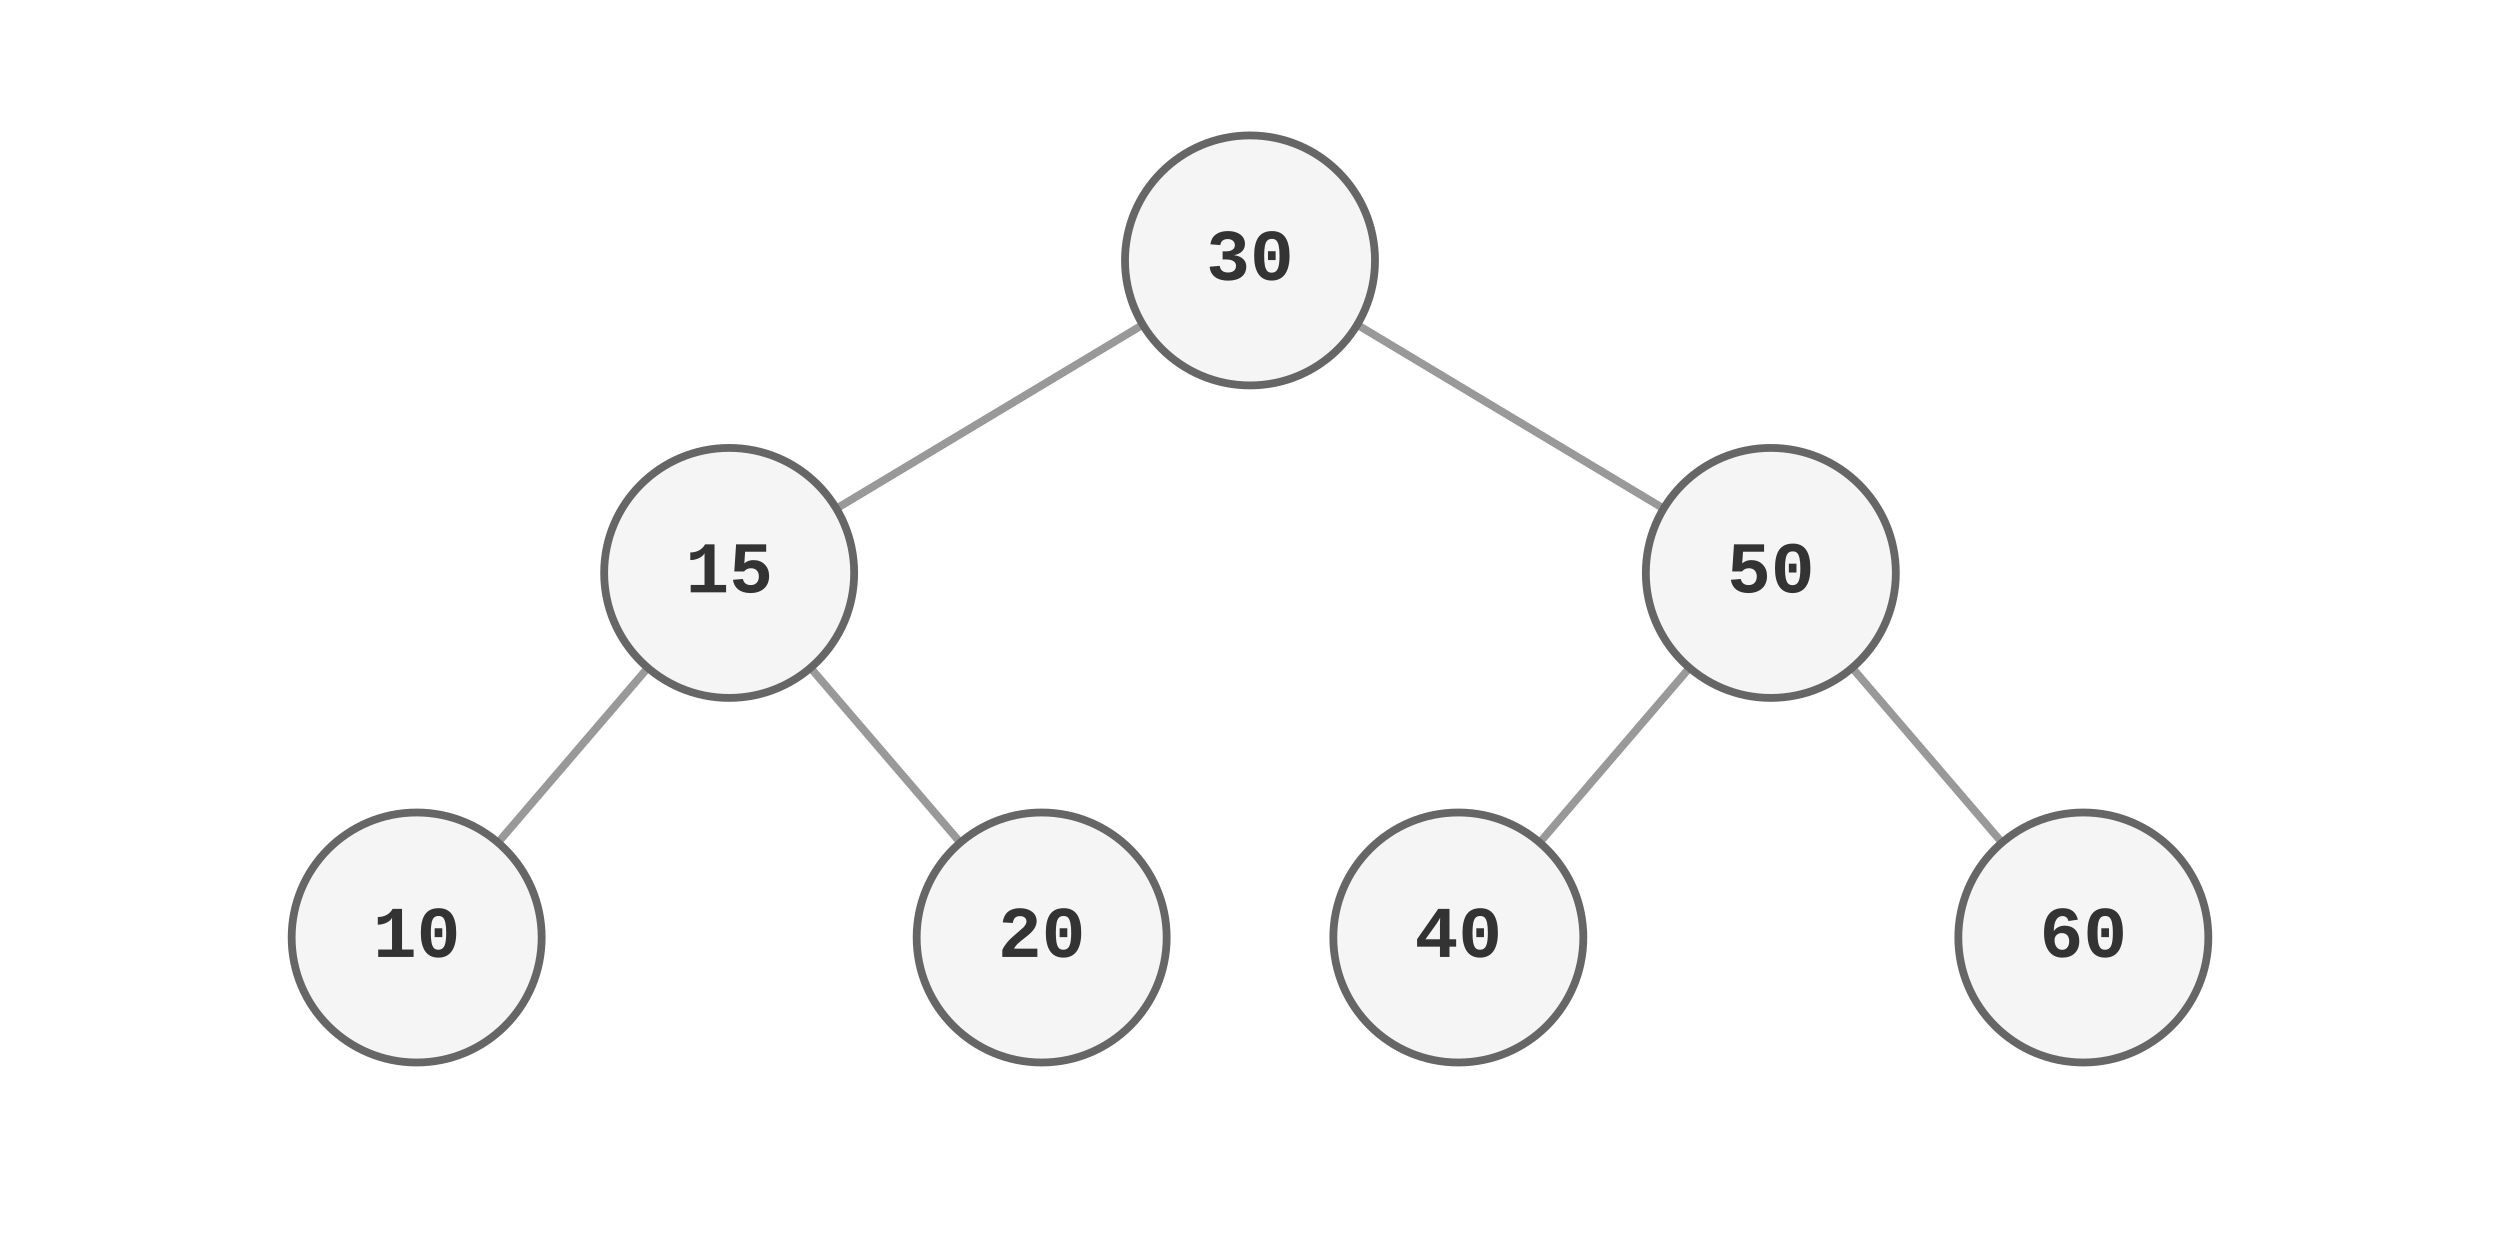
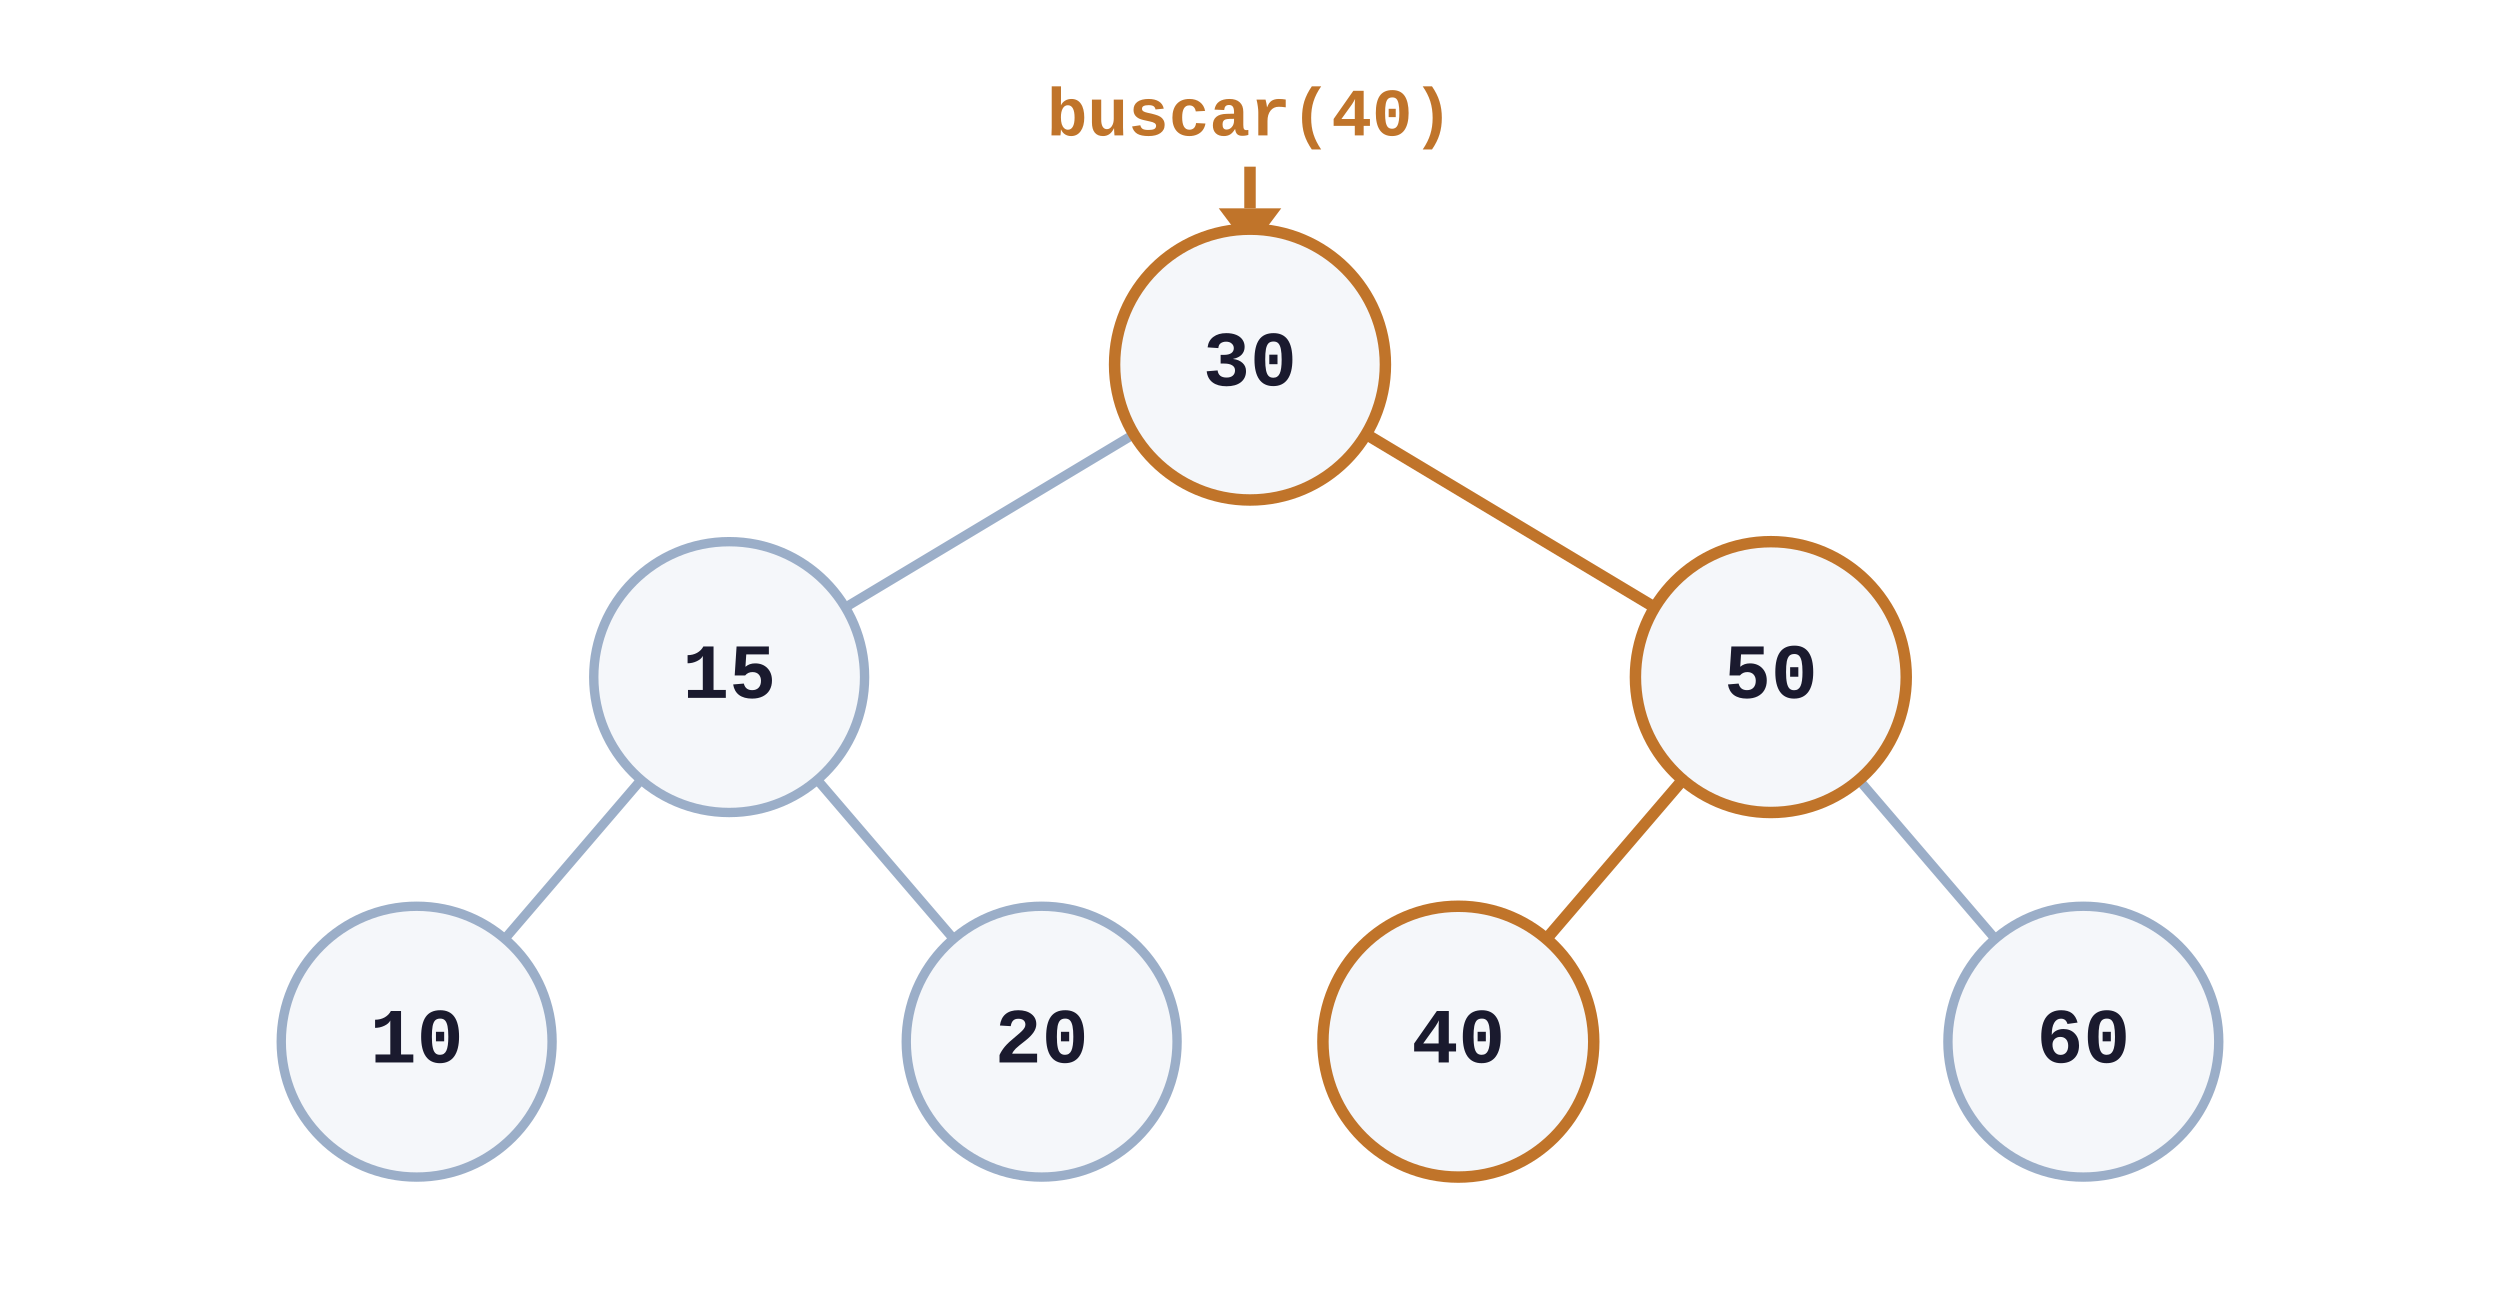
- <svg xmlns="http://www.w3.org/2000/svg" viewBox="0 0 480 240" font-family="'Courier New', monospace">
-   <defs>
-     <style>
-       .edge { stroke: #999; stroke-width: 1.5; fill: none; }
-       .node { fill: #f5f5f5; stroke: #666; stroke-width: 1.5; }
-       .ntxt { font-size: 14px; fill: #333; text-anchor: middle; font-weight: 700; dominant-baseline: central; }
-     </style>
-   </defs>
-   <g class="edge">
-     <line x1="240" y1="50" x2="140" y2="110" />
-     <line x1="240" y1="50" x2="340" y2="110" />
-     <line x1="140" y1="110" x2="80" y2="180" />
-     <line x1="140" y1="110" x2="200" y2="180" />
-     <line x1="340" y1="110" x2="280" y2="180" />
-     <line x1="340" y1="110" x2="400" y2="180" />
-   </g>
-   <g>
-     <circle class="node" cx="240" cy="50" r="24" />
-     <text class="ntxt" x="240" y="50">30</text>
-     <circle class="node" cx="140" cy="110" r="24" />
-     <text class="ntxt" x="140" y="110">15</text>
-     <circle class="node" cx="340" cy="110" r="24" />
-     <text class="ntxt" x="340" y="110">50</text>
-     <circle class="node" cx="80" cy="180" r="24" />
-     <text class="ntxt" x="80" y="180">10</text>
-     <circle class="node" cx="200" cy="180" r="24" />
-     <text class="ntxt" x="200" y="180">20</text>
-     <circle class="node" cx="280" cy="180" r="24" />
-     <text class="ntxt" x="280" y="180">40</text>
-     <circle class="node" cx="400" cy="180" r="24" />
-     <text class="ntxt" x="400" y="180">60</text>
-   </g>
+ <svg xmlns="http://www.w3.org/2000/svg" width="480" height="250" viewBox="0 0 480 250">
+   <style>
+     text { font-family: 'Courier New', Courier, monospace; }
+     .frame       { fill: #f5f7fa; stroke: #9baec8; stroke-width: 1.8; }
+     .val-sm      { font-size: 15px; font-weight: 700; fill: #1a1a2e; text-anchor: middle; }
+     .link        { stroke: #9baec8; stroke-width: 1.8; fill: none; }
+     .top-label   { font-size: 13px; font-weight: 700; fill: #c0742a; text-anchor: middle; }
+     .top-arrow   { stroke: #c0742a; stroke-width: 2.2; fill: none; }
+     .top-arrow-fill { fill: #c0742a; }
+     @media (prefers-color-scheme: dark) {
+       .frame       { fill: #1e2330; stroke: #4a6fa5; }
+       .val-sm      { fill: #e2e8f0; }
+       .link        { stroke: #4a6fa5; }
+       .top-label   { fill: #d4884a; }
+       .top-arrow   { stroke: #d4884a; }
+       .top-arrow-fill { fill: #d4884a; }
+     }
+   </style>
+   <text x="240" y="26" class="top-label">buscar(40)</text>
+   <path d="M240,32 L240,40" class="top-arrow" />
+   <path d="M234,40 L240,48 L246,40 Z" class="top-arrow-fill" />
+   <line x1="240" y1="70" x2="140" y2="130" class="link" />
+   <line x1="140" y1="130" x2="80" y2="200" class="link" />
+   <line x1="140" y1="130" x2="200" y2="200" class="link" />
+   <line x1="340" y1="130" x2="400" y2="200" class="link" />
+   <line x1="240" y1="70" x2="340" y2="130" class="top-arrow" />
+   <line x1="340" y1="130" x2="280" y2="200" class="top-arrow" />
+   <circle cx="240" cy="70" r="26" class="frame" />
+   <circle cx="240" cy="70" r="26" class="top-arrow" />
+   <text x="240" y="70" dominant-baseline="central" class="val-sm">30</text>
+   <circle cx="140" cy="130" r="26" class="frame" />
+   <text x="140" y="130" dominant-baseline="central" class="val-sm">15</text>
+   <circle cx="340" cy="130" r="26" class="frame" />
+   <circle cx="340" cy="130" r="26" class="top-arrow" />
+   <text x="340" y="130" dominant-baseline="central" class="val-sm">50</text>
+   <circle cx="80" cy="200" r="26" class="frame" />
+   <text x="80" y="200" dominant-baseline="central" class="val-sm">10</text>
+   <circle cx="200" cy="200" r="26" class="frame" />
+   <text x="200" y="200" dominant-baseline="central" class="val-sm">20</text>
+   <circle cx="280" cy="200" r="26" class="frame" />
+   <circle cx="280" cy="200" r="26" class="top-arrow" />
+   <text x="280" y="200" dominant-baseline="central" class="val-sm">40</text>
+   <circle cx="400" cy="200" r="26" class="frame" />
+   <text x="400" y="200" dominant-baseline="central" class="val-sm">60</text>
</svg>
